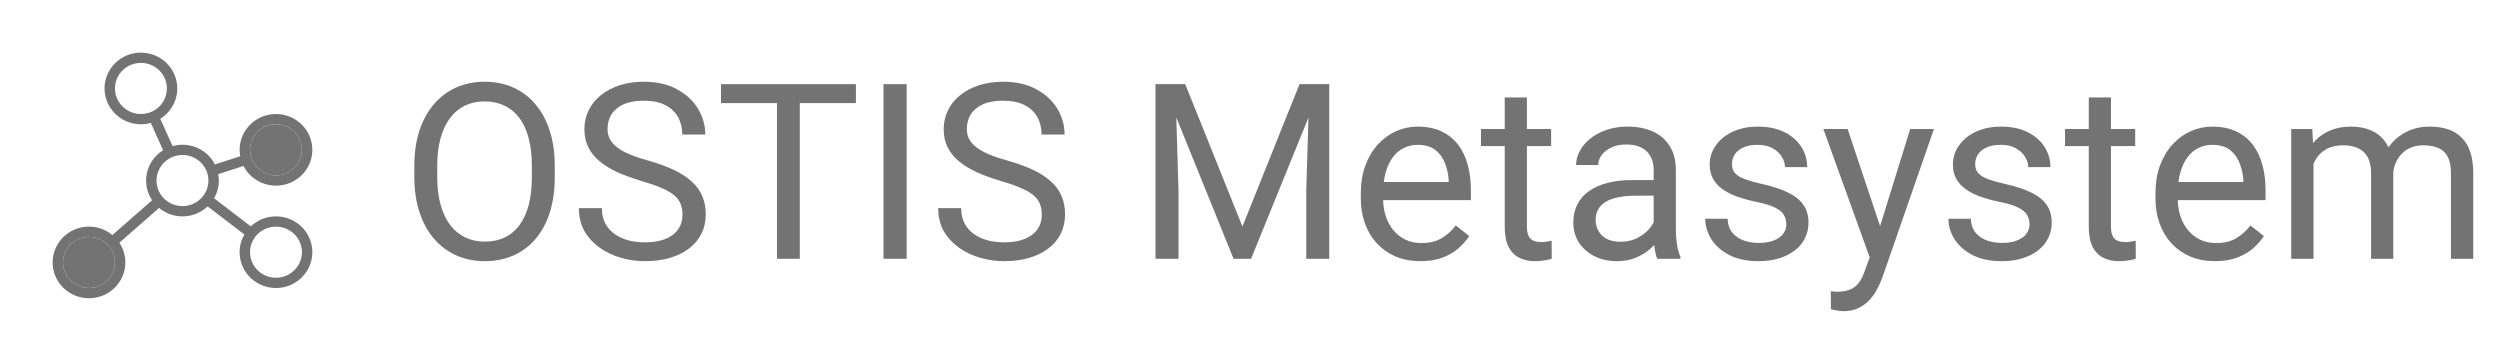
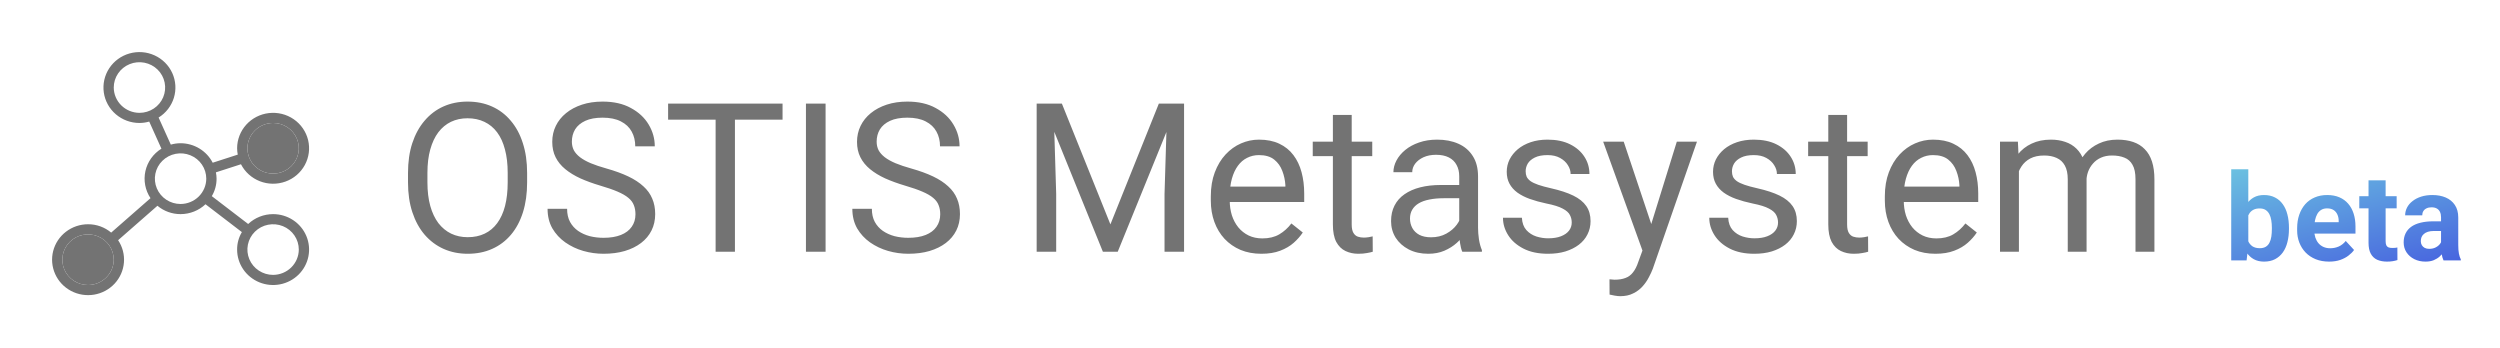
- <svg xmlns="http://www.w3.org/2000/svg" width="285" height="40" viewBox="0 0 285 40" fill="none">
+ <svg xmlns="http://www.w3.org/2000/svg" width="288" height="40" viewBox="0 0 288 40" fill="none">
  <path d="M31.462 24.667C30.391 24.668 29.363 25.075 28.589 25.804L24.4 22.596C24.763 21.986 24.952 21.291 24.948 20.583C24.946 20.339 24.921 20.095 24.873 19.854L27.76 18.921C28.218 19.814 28.992 20.511 29.937 20.879C30.882 21.247 31.93 21.261 32.885 20.917C33.839 20.574 34.632 19.897 35.112 19.016C35.593 18.134 35.729 17.11 35.494 16.136C35.259 15.163 34.669 14.308 33.836 13.735C33.004 13.162 31.986 12.91 30.977 13.027C29.968 13.143 29.038 13.621 28.363 14.369C27.689 15.117 27.316 16.083 27.316 17.083C27.318 17.328 27.343 17.572 27.39 17.812L24.503 18.746C24.157 18.072 23.627 17.505 22.974 17.109C22.321 16.712 21.569 16.502 20.802 16.5C20.421 16.501 20.043 16.555 19.677 16.66L18.271 13.54C19.116 13.016 19.741 12.208 20.031 11.267C20.32 10.325 20.255 9.312 19.846 8.414C19.438 7.516 18.714 6.793 17.808 6.379C16.901 5.965 15.874 5.887 14.914 6.16C13.954 6.433 13.127 7.038 12.584 7.864C12.041 8.69 11.819 9.681 11.959 10.656C12.099 11.63 12.591 12.522 13.346 13.167C14.1 13.812 15.066 14.167 16.065 14.167C16.446 14.165 16.824 14.111 17.19 14.006L18.596 17.127C18.129 17.416 17.725 17.794 17.408 18.239C17.091 18.684 16.868 19.186 16.75 19.718C16.633 20.249 16.625 20.797 16.726 21.332C16.827 21.866 17.035 22.375 17.338 22.829L12.808 26.796C12.065 26.172 11.12 25.83 10.143 25.833C9.22 25.834 8.324 26.138 7.596 26.697C6.868 27.256 6.351 28.038 6.125 28.919C5.9 29.801 5.98 30.732 6.352 31.563C6.724 32.395 7.367 33.081 8.18 33.512C8.993 33.943 9.928 34.094 10.838 33.943C11.748 33.791 12.58 33.344 13.203 32.674C13.826 32.003 14.204 31.147 14.277 30.241C14.351 29.334 14.115 28.43 13.607 27.671L18.137 23.704C18.88 24.328 19.826 24.67 20.802 24.667C21.872 24.666 22.901 24.258 23.674 23.529L27.864 26.738C27.5 27.347 27.311 28.043 27.316 28.75C27.316 29.558 27.559 30.347 28.015 31.019C28.47 31.69 29.118 32.213 29.875 32.523C30.633 32.832 31.466 32.912 32.27 32.755C33.074 32.597 33.813 32.208 34.393 31.637C34.972 31.066 35.367 30.339 35.527 29.547C35.687 28.755 35.605 27.933 35.291 27.187C34.977 26.441 34.446 25.803 33.764 25.355C33.083 24.906 32.281 24.667 31.462 24.667ZM31.462 14.167C32.047 14.167 32.62 14.338 33.106 14.658C33.593 14.979 33.973 15.434 34.197 15.967C34.421 16.5 34.48 17.087 34.365 17.652C34.251 18.218 33.969 18.738 33.555 19.146C33.141 19.554 32.614 19.831 32.039 19.944C31.465 20.056 30.869 19.999 30.328 19.778C29.787 19.557 29.325 19.183 29 18.704C28.674 18.224 28.501 17.66 28.501 17.083C28.504 16.311 28.818 15.571 29.372 15.025C29.927 14.479 30.677 14.171 31.462 14.167ZM13.104 10.083C13.104 9.506 13.277 8.943 13.603 8.463C13.928 7.983 14.391 7.609 14.932 7.389C15.473 7.168 16.068 7.11 16.642 7.223C17.217 7.335 17.744 7.613 18.158 8.021C18.573 8.429 18.855 8.949 18.969 9.514C19.083 10.08 19.024 10.666 18.8 11.2C18.576 11.732 18.197 12.188 17.71 12.508C17.223 12.829 16.65 13 16.065 13C15.281 12.996 14.53 12.688 13.975 12.142C13.421 11.595 13.108 10.856 13.104 10.083ZM10.143 32.833C9.557 32.833 8.985 32.662 8.498 32.342C8.011 32.021 7.632 31.566 7.407 31.033C7.183 30.5 7.125 29.913 7.239 29.348C7.353 28.782 7.635 28.262 8.049 27.854C8.463 27.446 8.991 27.169 9.565 27.056C10.14 26.944 10.735 27.001 11.276 27.222C11.817 27.443 12.28 27.817 12.605 28.296C12.93 28.776 13.104 29.34 13.104 29.917C13.1 30.689 12.787 31.429 12.232 31.975C11.678 32.521 10.927 32.83 10.143 32.833ZM20.802 23.5C20.217 23.5 19.644 23.329 19.157 23.009C18.67 22.688 18.291 22.232 18.067 21.7C17.843 21.166 17.784 20.58 17.898 20.014C18.012 19.448 18.294 18.929 18.709 18.521C19.123 18.113 19.65 17.835 20.225 17.723C20.799 17.61 21.394 17.668 21.935 17.889C22.476 18.109 22.939 18.483 23.264 18.963C23.59 19.443 23.763 20.006 23.763 20.583C23.759 21.356 23.446 22.095 22.892 22.642C22.337 23.188 21.586 23.496 20.802 23.5ZM31.462 31.667C30.876 31.667 30.303 31.496 29.817 31.175C29.329 30.855 28.95 30.399 28.726 29.866C28.502 29.333 28.443 28.747 28.557 28.181C28.672 27.615 28.954 27.096 29.368 26.688C29.782 26.28 30.309 26.002 30.884 25.889C31.458 25.777 32.053 25.835 32.594 26.055C33.136 26.276 33.598 26.65 33.923 27.13C34.249 27.609 34.422 28.173 34.422 28.75C34.419 29.522 34.105 30.262 33.551 30.808C32.996 31.354 32.245 31.663 31.462 31.667Z" fill="#737373" />
  <path d="M31.462 14.167C32.047 14.167 32.62 14.338 33.106 14.658C33.593 14.979 33.973 15.434 34.197 15.967C34.421 16.5 34.48 17.087 34.365 17.652C34.251 18.218 33.969 18.738 33.555 19.146C33.141 19.554 32.614 19.831 32.039 19.944C31.465 20.056 30.869 19.999 30.328 19.778C29.787 19.557 29.325 19.183 29 18.704C28.674 18.224 28.501 17.66 28.501 17.083C28.504 16.311 28.818 15.571 29.372 15.025C29.927 14.479 30.677 14.171 31.462 14.167Z" fill="#737373" />
  <path d="M10.143 32.833C9.557 32.833 8.985 32.662 8.498 32.342C8.011 32.021 7.632 31.566 7.407 31.033C7.183 30.5 7.125 29.913 7.239 29.348C7.353 28.782 7.635 28.262 8.049 27.854C8.463 27.446 8.991 27.169 9.565 27.056C10.14 26.944 10.735 27.001 11.276 27.222C11.817 27.443 12.28 27.817 12.605 28.296C12.93 28.776 13.104 29.34 13.104 29.917C13.1 30.689 12.787 31.429 12.232 31.975C11.678 32.521 10.927 32.83 10.143 32.833Z" fill="#737373" />
-   <path d="M63.243 18.918V20.176C63.243 21.671 63.057 23.01 62.683 24.195C62.309 25.38 61.771 26.387 61.07 27.217C60.368 28.046 59.525 28.68 58.54 29.117C57.565 29.555 56.471 29.773 55.259 29.773C54.083 29.773 53.003 29.555 52.019 29.117C51.044 28.68 50.196 28.046 49.476 27.217C48.765 26.387 48.214 25.38 47.822 24.195C47.43 23.01 47.234 21.671 47.234 20.176V18.918C47.234 17.423 47.425 16.088 47.808 14.912C48.2 13.727 48.751 12.72 49.462 11.891C50.173 11.052 51.016 10.414 51.992 9.977C52.976 9.539 54.056 9.32 55.232 9.32C56.444 9.32 57.538 9.539 58.513 9.977C59.497 10.414 60.34 11.052 61.042 11.891C61.753 12.72 62.295 13.727 62.669 14.912C63.052 16.088 63.243 17.423 63.243 18.918ZM60.632 20.176V18.891C60.632 17.706 60.509 16.658 60.263 15.746C60.026 14.835 59.675 14.069 59.21 13.449C58.745 12.829 58.176 12.36 57.501 12.041C56.836 11.722 56.079 11.562 55.232 11.562C54.411 11.562 53.669 11.722 53.003 12.041C52.347 12.36 51.782 12.829 51.308 13.449C50.843 14.069 50.483 14.835 50.228 15.746C49.973 16.658 49.845 17.706 49.845 18.891V20.176C49.845 21.37 49.973 22.427 50.228 23.348C50.483 24.259 50.848 25.029 51.322 25.658C51.805 26.278 52.374 26.747 53.031 27.066C53.696 27.385 54.439 27.545 55.259 27.545C56.116 27.545 56.877 27.385 57.542 27.066C58.208 26.747 58.768 26.278 59.224 25.658C59.689 25.029 60.04 24.259 60.277 23.348C60.514 22.427 60.632 21.37 60.632 20.176Z" fill="#737373" />
-   <path d="M77.804 24.469C77.804 24.004 77.731 23.594 77.585 23.238C77.448 22.874 77.202 22.546 76.847 22.254C76.501 21.962 76.017 21.684 75.398 21.42C74.787 21.156 74.012 20.887 73.073 20.613C72.089 20.322 71.2 19.998 70.407 19.643C69.615 19.278 68.936 18.863 68.37 18.398C67.805 17.934 67.372 17.4 67.072 16.799C66.771 16.197 66.62 15.509 66.62 14.734C66.62 13.96 66.78 13.244 67.099 12.588C67.418 11.932 67.874 11.362 68.466 10.879C69.068 10.387 69.783 10.004 70.612 9.73C71.442 9.457 72.367 9.32 73.388 9.32C74.883 9.32 76.15 9.607 77.189 10.182C78.237 10.747 79.034 11.49 79.581 12.41C80.128 13.322 80.402 14.297 80.402 15.336H77.777C77.777 14.588 77.617 13.928 77.298 13.354C76.979 12.77 76.496 12.315 75.849 11.986C75.202 11.649 74.381 11.48 73.388 11.48C72.449 11.48 71.674 11.622 71.064 11.904C70.453 12.187 69.997 12.57 69.697 13.053C69.405 13.536 69.259 14.087 69.259 14.707C69.259 15.126 69.346 15.509 69.519 15.855C69.701 16.193 69.979 16.507 70.353 16.799C70.736 17.09 71.219 17.359 71.802 17.605C72.394 17.852 73.101 18.088 73.921 18.316C75.051 18.635 76.027 18.991 76.847 19.383C77.667 19.775 78.342 20.217 78.87 20.709C79.408 21.192 79.805 21.744 80.06 22.363C80.324 22.974 80.456 23.667 80.456 24.441C80.456 25.253 80.292 25.986 79.964 26.643C79.636 27.299 79.167 27.859 78.556 28.324C77.945 28.789 77.212 29.149 76.355 29.404C75.507 29.65 74.559 29.773 73.511 29.773C72.59 29.773 71.683 29.646 70.79 29.391C69.906 29.135 69.1 28.753 68.37 28.242C67.65 27.732 67.072 27.103 66.634 26.355C66.206 25.599 65.992 24.724 65.992 23.73H68.617C68.617 24.414 68.749 25.002 69.013 25.494C69.277 25.977 69.637 26.378 70.093 26.697C70.558 27.016 71.082 27.253 71.665 27.408C72.258 27.554 72.873 27.627 73.511 27.627C74.432 27.627 75.211 27.499 75.849 27.244C76.487 26.989 76.97 26.624 77.298 26.15C77.635 25.676 77.804 25.116 77.804 24.469Z" fill="#737373" />
-   <path d="M91.175 9.594V29.5H88.577V9.594H91.175ZM97.573 9.594V11.754H82.193V9.594H97.573Z" fill="#737373" />
-   <path d="M103.357 9.594V29.5H100.718V9.594H103.357Z" fill="#737373" />
-   <path d="M118.765 24.469C118.765 24.004 118.692 23.594 118.546 23.238C118.409 22.874 118.163 22.546 117.808 22.254C117.462 21.962 116.978 21.684 116.359 21.42C115.748 21.156 114.973 20.887 114.034 20.613C113.05 20.322 112.161 19.998 111.368 19.643C110.575 19.278 109.896 18.863 109.331 18.398C108.766 17.934 108.333 17.4 108.032 16.799C107.732 16.197 107.581 15.509 107.581 14.734C107.581 13.96 107.741 13.244 108.06 12.588C108.379 11.932 108.835 11.362 109.427 10.879C110.029 10.387 110.744 10.004 111.573 9.73C112.403 9.457 113.328 9.32 114.349 9.32C115.844 9.32 117.111 9.607 118.15 10.182C119.198 10.747 119.995 11.49 120.542 12.41C121.089 13.322 121.363 14.297 121.363 15.336H118.738C118.738 14.588 118.578 13.928 118.259 13.354C117.94 12.77 117.457 12.315 116.81 11.986C116.163 11.649 115.342 11.48 114.349 11.48C113.41 11.48 112.635 11.622 112.025 11.904C111.414 12.187 110.958 12.57 110.657 13.053C110.366 13.536 110.22 14.087 110.22 14.707C110.22 15.126 110.307 15.509 110.48 15.855C110.662 16.193 110.94 16.507 111.314 16.799C111.697 17.09 112.18 17.359 112.763 17.605C113.355 17.852 114.062 18.088 114.882 18.316C116.012 18.635 116.988 18.991 117.808 19.383C118.628 19.775 119.303 20.217 119.831 20.709C120.369 21.192 120.766 21.744 121.021 22.363C121.285 22.974 121.417 23.667 121.417 24.441C121.417 25.253 121.253 25.986 120.925 26.643C120.597 27.299 120.128 27.859 119.517 28.324C118.906 28.789 118.172 29.149 117.316 29.404C116.468 29.65 115.52 29.773 114.472 29.773C113.551 29.773 112.644 29.646 111.751 29.391C110.867 29.135 110.06 28.753 109.331 28.242C108.611 27.732 108.032 27.103 107.595 26.355C107.167 25.599 106.952 24.724 106.952 23.73H109.577C109.577 24.414 109.71 25.002 109.974 25.494C110.238 25.977 110.598 26.378 111.054 26.697C111.519 27.016 112.043 27.253 112.626 27.408C113.219 27.554 113.834 27.627 114.472 27.627C115.392 27.627 116.172 27.499 116.81 27.244C117.448 26.989 117.931 26.624 118.259 26.15C118.596 25.676 118.765 25.116 118.765 24.469Z" fill="#737373" />
-   <path d="M132.56 9.594H135.116L141.638 25.822L148.146 9.594H150.716L142.622 29.5H140.626L132.56 9.594ZM131.726 9.594H133.982L134.351 21.734V29.5H131.726V9.594ZM149.281 9.594H151.536V29.5H148.911V21.734L149.281 9.594Z" fill="#737373" />
-   <path d="M161.927 29.773C160.897 29.773 159.963 29.6 159.124 29.254C158.295 28.898 157.579 28.402 156.978 27.764C156.385 27.126 155.93 26.369 155.611 25.494C155.292 24.619 155.132 23.662 155.132 22.623V22.049C155.132 20.846 155.31 19.775 155.665 18.836C156.021 17.888 156.504 17.086 157.115 16.43C157.725 15.773 158.418 15.277 159.193 14.94C159.967 14.602 160.769 14.434 161.599 14.434C162.656 14.434 163.568 14.616 164.333 14.98C165.108 15.345 165.741 15.855 166.234 16.512C166.726 17.159 167.09 17.924 167.327 18.809C167.564 19.684 167.683 20.641 167.683 21.68V22.814H156.636V20.75H165.154V20.559C165.117 19.902 164.98 19.264 164.743 18.645C164.516 18.025 164.151 17.514 163.65 17.113C163.148 16.712 162.465 16.512 161.599 16.512C161.025 16.512 160.496 16.635 160.013 16.881C159.53 17.118 159.115 17.473 158.769 17.947C158.422 18.421 158.154 19 157.962 19.684C157.771 20.367 157.675 21.156 157.675 22.049V22.623C157.675 23.325 157.771 23.986 157.962 24.605C158.163 25.216 158.45 25.754 158.823 26.219C159.206 26.684 159.667 27.048 160.204 27.312C160.751 27.577 161.371 27.709 162.064 27.709C162.957 27.709 163.713 27.527 164.333 27.162C164.953 26.797 165.495 26.31 165.96 25.699L167.491 26.916C167.172 27.399 166.767 27.859 166.275 28.297C165.782 28.734 165.176 29.09 164.456 29.363C163.745 29.637 162.902 29.773 161.927 29.773Z" fill="#737373" />
-   <path d="M176.829 14.707V16.648H168.831V14.707H176.829ZM171.538 11.111H174.068V25.836C174.068 26.337 174.145 26.715 174.3 26.971C174.455 27.226 174.656 27.395 174.902 27.477C175.148 27.559 175.412 27.6 175.695 27.6C175.904 27.6 176.123 27.581 176.351 27.545C176.588 27.499 176.766 27.463 176.884 27.436L176.898 29.5C176.697 29.564 176.433 29.623 176.105 29.678C175.786 29.741 175.398 29.773 174.943 29.773C174.323 29.773 173.753 29.65 173.234 29.404C172.714 29.158 172.299 28.748 171.99 28.174C171.689 27.59 171.538 26.807 171.538 25.822V11.111Z" fill="#737373" />
-   <path d="M188.519 26.971V19.355C188.519 18.772 188.4 18.266 188.163 17.838C187.935 17.4 187.589 17.063 187.124 16.826C186.659 16.589 186.085 16.471 185.402 16.471C184.764 16.471 184.203 16.58 183.72 16.799C183.246 17.018 182.872 17.305 182.599 17.66C182.335 18.016 182.202 18.398 182.202 18.809H179.673C179.673 18.28 179.81 17.756 180.083 17.236C180.357 16.717 180.749 16.247 181.259 15.828C181.779 15.4 182.398 15.062 183.118 14.816C183.848 14.561 184.659 14.434 185.552 14.434C186.628 14.434 187.575 14.616 188.396 14.98C189.225 15.345 189.872 15.896 190.337 16.635C190.811 17.364 191.048 18.28 191.048 19.383V26.273C191.048 26.766 191.089 27.29 191.171 27.846C191.262 28.402 191.394 28.88 191.568 29.281V29.5H188.929C188.801 29.208 188.701 28.821 188.628 28.338C188.555 27.846 188.519 27.39 188.519 26.971ZM188.956 20.531L188.984 22.309H186.427C185.707 22.309 185.064 22.368 184.499 22.486C183.934 22.596 183.46 22.764 183.077 22.992C182.695 23.22 182.403 23.507 182.202 23.854C182.002 24.191 181.902 24.587 181.902 25.043C181.902 25.508 182.006 25.932 182.216 26.314C182.426 26.697 182.74 27.003 183.159 27.23C183.588 27.449 184.112 27.559 184.732 27.559C185.506 27.559 186.19 27.395 186.782 27.066C187.375 26.738 187.844 26.337 188.191 25.863C188.546 25.389 188.738 24.929 188.765 24.482L189.845 25.699C189.781 26.082 189.608 26.506 189.325 26.971C189.043 27.436 188.665 27.882 188.191 28.311C187.726 28.73 187.17 29.081 186.523 29.363C185.885 29.637 185.165 29.773 184.363 29.773C183.36 29.773 182.48 29.578 181.724 29.186C180.976 28.794 180.393 28.27 179.974 27.613C179.564 26.948 179.359 26.205 179.359 25.385C179.359 24.592 179.514 23.895 179.823 23.293C180.133 22.682 180.58 22.176 181.163 21.775C181.747 21.365 182.448 21.055 183.269 20.846C184.089 20.636 185.005 20.531 186.017 20.531H188.956Z" fill="#737373" />
-   <path d="M203.64 25.576C203.64 25.212 203.558 24.874 203.394 24.564C203.239 24.245 202.915 23.958 202.423 23.703C201.94 23.439 201.211 23.211 200.236 23.02C199.415 22.846 198.672 22.641 198.007 22.404C197.351 22.167 196.79 21.88 196.325 21.543C195.87 21.206 195.519 20.809 195.273 20.354C195.027 19.898 194.904 19.365 194.904 18.754C194.904 18.171 195.031 17.619 195.286 17.1C195.551 16.58 195.92 16.12 196.394 15.719C196.877 15.318 197.456 15.003 198.13 14.775C198.805 14.547 199.557 14.434 200.386 14.434C201.571 14.434 202.583 14.643 203.421 15.062C204.26 15.482 204.902 16.042 205.349 16.744C205.795 17.437 206.019 18.207 206.019 19.055H203.49C203.49 18.645 203.366 18.248 203.12 17.865C202.883 17.473 202.532 17.15 202.068 16.895C201.612 16.639 201.051 16.512 200.386 16.512C199.684 16.512 199.115 16.621 198.677 16.84C198.249 17.049 197.934 17.318 197.734 17.646C197.542 17.975 197.447 18.321 197.447 18.686C197.447 18.959 197.492 19.205 197.583 19.424C197.684 19.634 197.857 19.829 198.103 20.012C198.349 20.185 198.695 20.349 199.142 20.504C199.588 20.659 200.158 20.814 200.851 20.969C202.063 21.242 203.061 21.57 203.845 21.953C204.629 22.336 205.212 22.805 205.595 23.361C205.978 23.917 206.169 24.592 206.169 25.385C206.169 26.032 206.032 26.624 205.759 27.162C205.495 27.7 205.107 28.165 204.597 28.557C204.096 28.939 203.494 29.24 202.792 29.459C202.1 29.669 201.32 29.773 200.454 29.773C199.151 29.773 198.048 29.541 197.146 29.076C196.243 28.611 195.56 28.01 195.095 27.271C194.63 26.533 194.398 25.754 194.398 24.934H196.941C196.977 25.626 197.178 26.178 197.542 26.588C197.907 26.989 198.353 27.276 198.882 27.449C199.411 27.613 199.935 27.695 200.454 27.695C201.147 27.695 201.726 27.604 202.191 27.422C202.665 27.24 203.025 26.989 203.271 26.67C203.517 26.351 203.64 25.986 203.64 25.576Z" fill="#737373" />
-   <path d="M213.648 27.969L217.763 14.707H220.47L214.536 31.783C214.4 32.148 214.217 32.54 213.99 32.959C213.771 33.387 213.488 33.793 213.142 34.176C212.795 34.559 212.376 34.868 211.884 35.105C211.401 35.352 210.822 35.475 210.148 35.475C209.947 35.475 209.692 35.447 209.382 35.393C209.072 35.338 208.853 35.292 208.726 35.256L208.712 33.205C208.785 33.214 208.899 33.223 209.054 33.232C209.218 33.251 209.332 33.26 209.396 33.26C209.97 33.26 210.458 33.182 210.859 33.027C211.26 32.882 211.597 32.631 211.87 32.275C212.153 31.929 212.394 31.451 212.595 30.84L213.648 27.969ZM210.626 14.707L214.468 26.191L215.124 28.857L213.306 29.787L207.865 14.707H210.626Z" fill="#737373" />
-   <path d="M231.366 25.576C231.366 25.212 231.284 24.874 231.12 24.564C230.965 24.245 230.642 23.958 230.15 23.703C229.667 23.439 228.937 23.211 227.962 23.02C227.142 22.846 226.399 22.641 225.734 22.404C225.077 22.167 224.517 21.88 224.052 21.543C223.596 21.206 223.245 20.809 222.999 20.354C222.753 19.898 222.63 19.365 222.63 18.754C222.63 18.171 222.758 17.619 223.013 17.1C223.277 16.58 223.646 16.12 224.12 15.719C224.603 15.318 225.182 15.003 225.857 14.775C226.531 14.547 227.283 14.434 228.113 14.434C229.297 14.434 230.309 14.643 231.148 15.062C231.986 15.482 232.629 16.042 233.075 16.744C233.522 17.437 233.745 18.207 233.745 19.055H231.216C231.216 18.645 231.093 18.248 230.847 17.865C230.61 17.473 230.259 17.15 229.794 16.895C229.338 16.639 228.778 16.512 228.113 16.512C227.411 16.512 226.841 16.621 226.404 16.84C225.975 17.049 225.661 17.318 225.46 17.646C225.269 17.975 225.173 18.321 225.173 18.686C225.173 18.959 225.219 19.205 225.31 19.424C225.41 19.634 225.583 19.829 225.829 20.012C226.075 20.185 226.422 20.349 226.868 20.504C227.315 20.659 227.885 20.814 228.577 20.969C229.79 21.242 230.788 21.57 231.572 21.953C232.355 22.336 232.939 22.805 233.322 23.361C233.704 23.917 233.896 24.592 233.896 25.385C233.896 26.032 233.759 26.624 233.486 27.162C233.221 27.7 232.834 28.165 232.323 28.557C231.822 28.939 231.221 29.24 230.519 29.459C229.826 29.669 229.047 29.773 228.181 29.773C226.878 29.773 225.775 29.541 224.872 29.076C223.97 28.611 223.286 28.01 222.822 27.271C222.357 26.533 222.124 25.754 222.124 24.934H224.667C224.704 25.626 224.904 26.178 225.269 26.588C225.633 26.989 226.08 27.276 226.609 27.449C227.137 27.613 227.661 27.695 228.181 27.695C228.874 27.695 229.452 27.604 229.917 27.422C230.391 27.24 230.751 26.989 230.997 26.67C231.243 26.351 231.366 25.986 231.366 25.576Z" fill="#737373" />
-   <path d="M243.411 14.707V16.648H235.413V14.707H243.411ZM238.12 11.111H240.65V25.836C240.65 26.337 240.727 26.715 240.882 26.971C241.037 27.226 241.238 27.395 241.484 27.477C241.73 27.559 241.994 27.6 242.277 27.6C242.486 27.6 242.705 27.581 242.933 27.545C243.17 27.499 243.348 27.463 243.466 27.436L243.48 29.5C243.279 29.564 243.015 29.623 242.687 29.678C242.368 29.741 241.98 29.773 241.525 29.773C240.905 29.773 240.335 29.65 239.816 29.404C239.296 29.158 238.881 28.748 238.572 28.174C238.271 27.59 238.12 26.807 238.12 25.822V11.111Z" fill="#737373" />
-   <path d="M252.517 29.773C251.487 29.773 250.553 29.6 249.714 29.254C248.885 28.898 248.169 28.402 247.568 27.764C246.975 27.126 246.519 26.369 246.2 25.494C245.881 24.619 245.722 23.662 245.722 22.623V22.049C245.722 20.846 245.9 19.775 246.255 18.836C246.611 17.888 247.094 17.086 247.704 16.43C248.315 15.773 249.008 15.277 249.782 14.94C250.557 14.602 251.359 14.434 252.189 14.434C253.246 14.434 254.157 14.616 254.923 14.98C255.698 15.345 256.331 15.855 256.823 16.512C257.316 17.159 257.68 17.924 257.917 18.809C258.154 19.684 258.273 20.641 258.273 21.68V22.814H247.226V20.75H255.743V20.559C255.707 19.902 255.57 19.264 255.333 18.645C255.105 18.025 254.741 17.514 254.24 17.113C253.738 16.712 253.055 16.512 252.189 16.512C251.615 16.512 251.086 16.635 250.603 16.881C250.12 17.118 249.705 17.473 249.359 17.947C249.012 18.421 248.743 19 248.552 19.684C248.361 20.367 248.265 21.156 248.265 22.049V22.623C248.265 23.325 248.361 23.986 248.552 24.605C248.753 25.216 249.04 25.754 249.413 26.219C249.796 26.684 250.256 27.048 250.794 27.312C251.341 27.577 251.961 27.709 252.654 27.709C253.547 27.709 254.303 27.527 254.923 27.162C255.543 26.797 256.085 26.31 256.55 25.699L258.081 26.916C257.762 27.399 257.357 27.859 256.865 28.297C256.372 28.734 255.766 29.09 255.046 29.363C254.335 29.637 253.492 29.773 252.517 29.773Z" fill="#737373" />
-   <path d="M263.741 17.646V29.5H261.198V14.707H263.605L263.741 17.646ZM263.222 21.543L262.046 21.502C262.055 20.49 262.187 19.556 262.443 18.699C262.698 17.833 263.076 17.081 263.577 16.443C264.079 15.805 264.703 15.313 265.45 14.967C266.198 14.611 267.064 14.434 268.048 14.434C268.741 14.434 269.379 14.534 269.962 14.734C270.545 14.926 271.051 15.231 271.48 15.65C271.908 16.07 272.241 16.607 272.478 17.264C272.715 17.92 272.833 18.713 272.833 19.643V29.5H270.304V19.766C270.304 18.991 270.172 18.371 269.907 17.906C269.652 17.441 269.288 17.104 268.814 16.895C268.34 16.676 267.784 16.566 267.146 16.566C266.398 16.566 265.774 16.699 265.273 16.963C264.771 17.227 264.37 17.592 264.07 18.057C263.769 18.521 263.55 19.055 263.413 19.656C263.286 20.249 263.222 20.878 263.222 21.543ZM272.806 20.148L271.111 20.668C271.12 19.857 271.252 19.078 271.507 18.33C271.771 17.583 272.15 16.917 272.642 16.334C273.143 15.751 273.758 15.29 274.488 14.953C275.217 14.607 276.051 14.434 276.99 14.434C277.782 14.434 278.484 14.538 279.095 14.748C279.715 14.958 280.234 15.281 280.654 15.719C281.082 16.147 281.406 16.699 281.624 17.373C281.843 18.047 281.952 18.85 281.952 19.779V29.5H279.409V19.752C279.409 18.922 279.277 18.28 279.013 17.824C278.758 17.359 278.393 17.036 277.919 16.854C277.454 16.662 276.898 16.566 276.251 16.566C275.695 16.566 275.203 16.662 274.775 16.854C274.346 17.045 273.986 17.309 273.695 17.646C273.403 17.975 273.18 18.353 273.025 18.781C272.879 19.21 272.806 19.665 272.806 20.148Z" fill="#737373" />
+   <path d="M60.724 19.93V21.008C60.724 22.289 60.564 23.438 60.244 24.453C59.923 25.469 59.462 26.332 58.861 27.043C58.259 27.754 57.537 28.297 56.693 28.672C55.857 29.047 54.919 29.234 53.88 29.234C52.873 29.234 51.947 29.047 51.103 28.672C50.267 28.297 49.541 27.754 48.923 27.043C48.314 26.332 47.841 25.469 47.505 24.453C47.169 23.438 47.002 22.289 47.002 21.008V19.93C47.002 18.648 47.166 17.504 47.494 16.496C47.83 15.48 48.302 14.617 48.912 13.906C49.521 13.188 50.244 12.641 51.08 12.266C51.923 11.891 52.849 11.703 53.857 11.703C54.896 11.703 55.834 11.891 56.669 12.266C57.513 12.641 58.236 13.188 58.837 13.906C59.447 14.617 59.912 15.48 60.232 16.496C60.56 17.504 60.724 18.648 60.724 19.93ZM58.486 21.008V19.906C58.486 18.891 58.38 17.992 58.169 17.211C57.966 16.43 57.666 15.773 57.267 15.242C56.869 14.711 56.38 14.309 55.802 14.035C55.232 13.762 54.584 13.625 53.857 13.625C53.154 13.625 52.517 13.762 51.947 14.035C51.384 14.309 50.9 14.711 50.494 15.242C50.095 15.773 49.787 16.43 49.568 17.211C49.349 17.992 49.24 18.891 49.24 19.906V21.008C49.24 22.031 49.349 22.938 49.568 23.727C49.787 24.508 50.099 25.168 50.505 25.707C50.919 26.238 51.408 26.641 51.97 26.914C52.541 27.188 53.177 27.324 53.88 27.324C54.615 27.324 55.267 27.188 55.837 26.914C56.408 26.641 56.888 26.238 57.279 25.707C57.677 25.168 57.978 24.508 58.181 23.727C58.384 22.938 58.486 22.031 58.486 21.008ZM73.205 24.688C73.205 24.289 73.142 23.938 73.017 23.633C72.9 23.32 72.689 23.039 72.384 22.789C72.087 22.539 71.673 22.301 71.142 22.074C70.619 21.848 69.955 21.617 69.15 21.383C68.306 21.133 67.544 20.855 66.865 20.551C66.185 20.238 65.603 19.883 65.119 19.484C64.634 19.086 64.263 18.629 64.005 18.113C63.748 17.598 63.619 17.008 63.619 16.344C63.619 15.68 63.755 15.066 64.029 14.504C64.302 13.941 64.693 13.453 65.201 13.039C65.716 12.617 66.33 12.289 67.04 12.055C67.751 11.82 68.544 11.703 69.419 11.703C70.701 11.703 71.787 11.949 72.677 12.441C73.576 12.926 74.259 13.562 74.728 14.352C75.197 15.133 75.431 15.969 75.431 16.859H73.181C73.181 16.219 73.044 15.652 72.771 15.16C72.498 14.66 72.084 14.27 71.529 13.988C70.974 13.699 70.271 13.555 69.419 13.555C68.615 13.555 67.951 13.676 67.427 13.918C66.904 14.16 66.513 14.488 66.255 14.902C66.005 15.316 65.88 15.789 65.88 16.32C65.88 16.68 65.955 17.008 66.103 17.305C66.259 17.594 66.498 17.863 66.818 18.113C67.146 18.363 67.56 18.594 68.06 18.805C68.568 19.016 69.173 19.219 69.876 19.414C70.845 19.688 71.681 19.992 72.384 20.328C73.087 20.664 73.665 21.043 74.119 21.465C74.58 21.879 74.919 22.352 75.138 22.883C75.365 23.406 75.478 24 75.478 24.664C75.478 25.359 75.337 25.988 75.056 26.551C74.775 27.113 74.373 27.594 73.849 27.992C73.326 28.391 72.697 28.699 71.962 28.918C71.236 29.129 70.423 29.234 69.525 29.234C68.736 29.234 67.959 29.125 67.193 28.906C66.435 28.688 65.744 28.359 65.119 27.922C64.501 27.484 64.005 26.945 63.63 26.305C63.263 25.656 63.08 24.906 63.08 24.055H65.33C65.33 24.641 65.443 25.145 65.669 25.566C65.896 25.98 66.205 26.324 66.595 26.598C66.994 26.871 67.443 27.074 67.943 27.207C68.451 27.332 68.978 27.395 69.525 27.395C70.314 27.395 70.982 27.285 71.529 27.066C72.076 26.848 72.49 26.535 72.771 26.129C73.06 25.723 73.205 25.242 73.205 24.688ZM84.665 11.938V29H82.439V11.938H84.665ZM90.15 11.938V13.789H76.966V11.938H90.15ZM95.107 11.938V29H92.845V11.938H95.107ZM108.314 24.688C108.314 24.289 108.251 23.938 108.126 23.633C108.009 23.32 107.798 23.039 107.494 22.789C107.197 22.539 106.783 22.301 106.251 22.074C105.728 21.848 105.064 21.617 104.259 21.383C103.416 21.133 102.654 20.855 101.974 20.551C101.294 20.238 100.712 19.883 100.228 19.484C99.744 19.086 99.373 18.629 99.115 18.113C98.857 17.598 98.728 17.008 98.728 16.344C98.728 15.68 98.865 15.066 99.138 14.504C99.412 13.941 99.802 13.453 100.31 13.039C100.826 12.617 101.439 12.289 102.15 12.055C102.861 11.82 103.654 11.703 104.529 11.703C105.81 11.703 106.896 11.949 107.787 12.441C108.685 12.926 109.369 13.562 109.837 14.352C110.306 15.133 110.541 15.969 110.541 16.859H108.291C108.291 16.219 108.154 15.652 107.88 15.16C107.607 14.66 107.193 14.27 106.638 13.988C106.083 13.699 105.38 13.555 104.529 13.555C103.724 13.555 103.06 13.676 102.537 13.918C102.013 14.16 101.623 14.488 101.365 14.902C101.115 15.316 100.99 15.789 100.99 16.32C100.99 16.68 101.064 17.008 101.212 17.305C101.369 17.594 101.607 17.863 101.927 18.113C102.255 18.363 102.669 18.594 103.169 18.805C103.677 19.016 104.283 19.219 104.986 19.414C105.955 19.688 106.791 19.992 107.494 20.328C108.197 20.664 108.775 21.043 109.228 21.465C109.689 21.879 110.029 22.352 110.248 22.883C110.474 23.406 110.587 24 110.587 24.664C110.587 25.359 110.447 25.988 110.166 26.551C109.884 27.113 109.482 27.594 108.958 27.992C108.435 28.391 107.806 28.699 107.072 28.918C106.345 29.129 105.533 29.234 104.634 29.234C103.845 29.234 103.068 29.125 102.302 28.906C101.544 28.688 100.853 28.359 100.228 27.922C99.611 27.484 99.115 26.945 98.74 26.305C98.373 25.656 98.189 24.906 98.189 24.055H100.439C100.439 24.641 100.552 25.145 100.779 25.566C101.005 25.98 101.314 26.324 101.705 26.598C102.103 26.871 102.552 27.074 103.052 27.207C103.56 27.332 104.087 27.395 104.634 27.395C105.423 27.395 106.091 27.285 106.638 27.066C107.185 26.848 107.599 26.535 107.88 26.129C108.169 25.723 108.314 25.242 108.314 24.688ZM120.138 11.938H122.33L127.919 25.848L133.498 11.938H135.701L128.763 29H127.052L120.138 11.938ZM119.423 11.938H121.357L121.673 22.344V29H119.423V11.938ZM134.47 11.938H136.404V29H134.154V22.344L134.47 11.938ZM145.31 29.234C144.427 29.234 143.626 29.086 142.908 28.789C142.197 28.484 141.583 28.059 141.068 27.512C140.56 26.965 140.169 26.316 139.896 25.566C139.623 24.816 139.486 23.996 139.486 23.105V22.613C139.486 21.582 139.638 20.664 139.943 19.859C140.248 19.047 140.662 18.359 141.185 17.797C141.708 17.234 142.302 16.809 142.966 16.52C143.63 16.23 144.318 16.086 145.029 16.086C145.935 16.086 146.716 16.242 147.373 16.555C148.037 16.867 148.58 17.305 149.001 17.867C149.423 18.422 149.736 19.078 149.939 19.836C150.142 20.586 150.244 21.406 150.244 22.297V23.27H140.775V21.5H148.076V21.336C148.044 20.773 147.927 20.227 147.724 19.695C147.529 19.164 147.216 18.727 146.787 18.383C146.357 18.039 145.771 17.867 145.029 17.867C144.537 17.867 144.083 17.973 143.669 18.184C143.255 18.387 142.9 18.691 142.603 19.098C142.306 19.504 142.076 20 141.912 20.586C141.748 21.172 141.666 21.848 141.666 22.613V23.105C141.666 23.707 141.748 24.273 141.912 24.805C142.083 25.328 142.33 25.789 142.65 26.188C142.978 26.586 143.373 26.898 143.833 27.125C144.302 27.352 144.833 27.465 145.427 27.465C146.193 27.465 146.841 27.309 147.373 26.996C147.904 26.684 148.369 26.266 148.767 25.742L150.08 26.785C149.806 27.199 149.458 27.594 149.037 27.969C148.615 28.344 148.095 28.648 147.478 28.883C146.869 29.117 146.146 29.234 145.31 29.234ZM158.083 16.32V17.984H151.228V16.32H158.083ZM153.548 13.238H155.716V25.859C155.716 26.289 155.783 26.613 155.916 26.832C156.048 27.051 156.22 27.195 156.431 27.266C156.642 27.336 156.869 27.371 157.111 27.371C157.291 27.371 157.478 27.355 157.673 27.324C157.876 27.285 158.029 27.254 158.13 27.23L158.142 29C157.97 29.055 157.744 29.105 157.462 29.152C157.189 29.207 156.857 29.234 156.466 29.234C155.935 29.234 155.447 29.129 155.001 28.918C154.556 28.707 154.201 28.355 153.935 27.863C153.677 27.363 153.548 26.691 153.548 25.848V13.238ZM168.103 26.832V20.305C168.103 19.805 168.001 19.371 167.798 19.004C167.603 18.629 167.306 18.34 166.908 18.137C166.509 17.934 166.017 17.832 165.431 17.832C164.884 17.832 164.404 17.926 163.99 18.113C163.583 18.301 163.263 18.547 163.029 18.852C162.802 19.156 162.689 19.484 162.689 19.836H160.521C160.521 19.383 160.638 18.934 160.873 18.488C161.107 18.043 161.443 17.641 161.88 17.281C162.326 16.914 162.857 16.625 163.474 16.414C164.099 16.195 164.794 16.086 165.56 16.086C166.482 16.086 167.294 16.242 167.998 16.555C168.708 16.867 169.263 17.34 169.662 17.973C170.068 18.598 170.271 19.383 170.271 20.328V26.234C170.271 26.656 170.306 27.105 170.376 27.582C170.455 28.059 170.568 28.469 170.716 28.812V29H168.455C168.345 28.75 168.259 28.418 168.197 28.004C168.134 27.582 168.103 27.191 168.103 26.832ZM168.478 21.312L168.501 22.836H166.31C165.693 22.836 165.142 22.887 164.658 22.988C164.173 23.082 163.767 23.227 163.439 23.422C163.111 23.617 162.861 23.863 162.689 24.16C162.517 24.449 162.431 24.789 162.431 25.18C162.431 25.578 162.521 25.941 162.701 26.27C162.88 26.598 163.15 26.859 163.509 27.055C163.876 27.242 164.326 27.336 164.857 27.336C165.521 27.336 166.107 27.195 166.615 26.914C167.123 26.633 167.525 26.289 167.822 25.883C168.126 25.477 168.291 25.082 168.314 24.699L169.24 25.742C169.185 26.07 169.037 26.434 168.794 26.832C168.552 27.23 168.228 27.613 167.822 27.98C167.423 28.34 166.947 28.641 166.392 28.883C165.845 29.117 165.228 29.234 164.541 29.234C163.681 29.234 162.927 29.066 162.279 28.73C161.638 28.395 161.138 27.945 160.779 27.383C160.427 26.812 160.251 26.176 160.251 25.473C160.251 24.793 160.384 24.195 160.65 23.68C160.916 23.156 161.298 22.723 161.798 22.379C162.298 22.027 162.9 21.762 163.603 21.582C164.306 21.402 165.091 21.312 165.958 21.312H168.478ZM181.064 25.637C181.064 25.324 180.994 25.035 180.853 24.77C180.72 24.496 180.443 24.25 180.021 24.031C179.607 23.805 178.982 23.609 178.146 23.445C177.443 23.297 176.806 23.121 176.236 22.918C175.673 22.715 175.193 22.469 174.794 22.18C174.404 21.891 174.103 21.551 173.892 21.16C173.681 20.77 173.576 20.312 173.576 19.789C173.576 19.289 173.685 18.816 173.904 18.371C174.13 17.926 174.447 17.531 174.853 17.188C175.267 16.844 175.763 16.574 176.341 16.379C176.919 16.184 177.564 16.086 178.275 16.086C179.291 16.086 180.158 16.266 180.876 16.625C181.595 16.984 182.146 17.465 182.529 18.066C182.912 18.66 183.103 19.32 183.103 20.047H180.935C180.935 19.695 180.83 19.355 180.619 19.027C180.416 18.691 180.115 18.414 179.716 18.195C179.326 17.977 178.845 17.867 178.275 17.867C177.673 17.867 177.185 17.961 176.81 18.148C176.443 18.328 176.173 18.559 176.001 18.84C175.837 19.121 175.755 19.418 175.755 19.73C175.755 19.965 175.794 20.176 175.873 20.363C175.958 20.543 176.107 20.711 176.318 20.867C176.529 21.016 176.826 21.156 177.208 21.289C177.591 21.422 178.08 21.555 178.673 21.688C179.712 21.922 180.568 22.203 181.24 22.531C181.912 22.859 182.412 23.262 182.74 23.738C183.068 24.215 183.232 24.793 183.232 25.473C183.232 26.027 183.115 26.535 182.88 26.996C182.654 27.457 182.322 27.855 181.884 28.191C181.455 28.52 180.939 28.777 180.337 28.965C179.744 29.145 179.076 29.234 178.333 29.234C177.216 29.234 176.271 29.035 175.498 28.637C174.724 28.238 174.138 27.723 173.74 27.09C173.341 26.457 173.142 25.789 173.142 25.086H175.322C175.353 25.68 175.525 26.152 175.837 26.504C176.15 26.848 176.533 27.094 176.986 27.242C177.439 27.383 177.888 27.453 178.333 27.453C178.927 27.453 179.423 27.375 179.822 27.219C180.228 27.062 180.537 26.848 180.748 26.574C180.958 26.301 181.064 25.988 181.064 25.637ZM189.642 27.688L193.169 16.32H195.49L190.404 30.957C190.287 31.27 190.13 31.605 189.935 31.965C189.748 32.332 189.505 32.68 189.208 33.008C188.912 33.336 188.552 33.602 188.13 33.805C187.716 34.016 187.22 34.121 186.642 34.121C186.47 34.121 186.251 34.098 185.986 34.051C185.72 34.004 185.533 33.965 185.423 33.934L185.412 32.176C185.474 32.184 185.572 32.191 185.705 32.199C185.845 32.215 185.943 32.223 185.998 32.223C186.49 32.223 186.908 32.156 187.251 32.023C187.595 31.898 187.884 31.684 188.119 31.379C188.361 31.082 188.568 30.672 188.74 30.148L189.642 27.688ZM187.052 16.32L190.345 26.164L190.908 28.449L189.349 29.246L184.685 16.32H187.052ZM204.83 25.637C204.83 25.324 204.759 25.035 204.619 24.77C204.486 24.496 204.208 24.25 203.787 24.031C203.373 23.805 202.748 23.609 201.912 23.445C201.208 23.297 200.572 23.121 200.001 22.918C199.439 22.715 198.958 22.469 198.56 22.18C198.169 21.891 197.869 21.551 197.658 21.16C197.447 20.77 197.341 20.312 197.341 19.789C197.341 19.289 197.451 18.816 197.669 18.371C197.896 17.926 198.212 17.531 198.619 17.188C199.033 16.844 199.529 16.574 200.107 16.379C200.685 16.184 201.33 16.086 202.041 16.086C203.056 16.086 203.923 16.266 204.642 16.625C205.361 16.984 205.912 17.465 206.294 18.066C206.677 18.66 206.869 19.32 206.869 20.047H204.701C204.701 19.695 204.595 19.355 204.384 19.027C204.181 18.691 203.88 18.414 203.482 18.195C203.091 17.977 202.611 17.867 202.041 17.867C201.439 17.867 200.951 17.961 200.576 18.148C200.208 18.328 199.939 18.559 199.767 18.84C199.603 19.121 199.521 19.418 199.521 19.73C199.521 19.965 199.56 20.176 199.638 20.363C199.724 20.543 199.873 20.711 200.083 20.867C200.294 21.016 200.591 21.156 200.974 21.289C201.357 21.422 201.845 21.555 202.439 21.688C203.478 21.922 204.333 22.203 205.005 22.531C205.677 22.859 206.177 23.262 206.505 23.738C206.833 24.215 206.998 24.793 206.998 25.473C206.998 26.027 206.88 26.535 206.646 26.996C206.419 27.457 206.087 27.855 205.65 28.191C205.22 28.52 204.705 28.777 204.103 28.965C203.509 29.145 202.841 29.234 202.099 29.234C200.982 29.234 200.037 29.035 199.263 28.637C198.49 28.238 197.904 27.723 197.505 27.09C197.107 26.457 196.908 25.789 196.908 25.086H199.087C199.119 25.68 199.291 26.152 199.603 26.504C199.916 26.848 200.298 27.094 200.751 27.242C201.205 27.383 201.654 27.453 202.099 27.453C202.693 27.453 203.189 27.375 203.587 27.219C203.994 27.062 204.302 26.848 204.513 26.574C204.724 26.301 204.83 25.988 204.83 25.637ZM215.154 16.32V17.984H208.298V16.32H215.154ZM210.619 13.238H212.787V25.859C212.787 26.289 212.853 26.613 212.986 26.832C213.119 27.051 213.291 27.195 213.501 27.266C213.712 27.336 213.939 27.371 214.181 27.371C214.361 27.371 214.548 27.355 214.744 27.324C214.947 27.285 215.099 27.254 215.201 27.23L215.212 29C215.041 29.055 214.814 29.105 214.533 29.152C214.259 29.207 213.927 29.234 213.537 29.234C213.005 29.234 212.517 29.129 212.072 28.918C211.626 28.707 211.271 28.355 211.005 27.863C210.748 27.363 210.619 26.691 210.619 25.848V13.238ZM222.958 29.234C222.076 29.234 221.275 29.086 220.556 28.789C219.845 28.484 219.232 28.059 218.716 27.512C218.208 26.965 217.818 26.316 217.544 25.566C217.271 24.816 217.134 23.996 217.134 23.105V22.613C217.134 21.582 217.287 20.664 217.591 19.859C217.896 19.047 218.31 18.359 218.833 17.797C219.357 17.234 219.951 16.809 220.615 16.52C221.279 16.23 221.966 16.086 222.677 16.086C223.583 16.086 224.365 16.242 225.021 16.555C225.685 16.867 226.228 17.305 226.65 17.867C227.072 18.422 227.384 19.078 227.587 19.836C227.791 20.586 227.892 21.406 227.892 22.297V23.27H218.423V21.5H225.724V21.336C225.693 20.773 225.576 20.227 225.373 19.695C225.177 19.164 224.865 18.727 224.435 18.383C224.005 18.039 223.419 17.867 222.677 17.867C222.185 17.867 221.732 17.973 221.318 18.184C220.904 18.387 220.548 18.691 220.251 19.098C219.955 19.504 219.724 20 219.56 20.586C219.396 21.172 219.314 21.848 219.314 22.613V23.105C219.314 23.707 219.396 24.273 219.56 24.805C219.732 25.328 219.978 25.789 220.298 26.188C220.626 26.586 221.021 26.898 221.482 27.125C221.951 27.352 222.482 27.465 223.076 27.465C223.841 27.465 224.49 27.309 225.021 26.996C225.552 26.684 226.017 26.266 226.416 25.742L227.728 26.785C227.455 27.199 227.107 27.594 226.685 27.969C226.263 28.344 225.744 28.648 225.126 28.883C224.517 29.117 223.794 29.234 222.958 29.234ZM232.58 18.84V29H230.4V16.32H232.462L232.58 18.84ZM232.134 22.18L231.126 22.145C231.134 21.277 231.248 20.477 231.466 19.742C231.685 19 232.009 18.355 232.439 17.809C232.869 17.262 233.404 16.84 234.044 16.543C234.685 16.238 235.427 16.086 236.271 16.086C236.865 16.086 237.412 16.172 237.912 16.344C238.412 16.508 238.845 16.77 239.212 17.129C239.58 17.488 239.865 17.949 240.068 18.512C240.271 19.074 240.373 19.754 240.373 20.551V29H238.205V20.656C238.205 19.992 238.091 19.461 237.865 19.062C237.646 18.664 237.333 18.375 236.927 18.195C236.521 18.008 236.044 17.914 235.498 17.914C234.857 17.914 234.322 18.027 233.892 18.254C233.462 18.48 233.119 18.793 232.861 19.191C232.603 19.59 232.416 20.047 232.298 20.562C232.189 21.07 232.134 21.609 232.134 22.18ZM240.349 20.984L238.896 21.43C238.904 20.734 239.017 20.066 239.236 19.426C239.462 18.785 239.787 18.215 240.208 17.715C240.638 17.215 241.166 16.82 241.791 16.531C242.416 16.234 243.13 16.086 243.935 16.086C244.615 16.086 245.216 16.176 245.74 16.355C246.271 16.535 246.716 16.812 247.076 17.188C247.443 17.555 247.72 18.027 247.908 18.605C248.095 19.184 248.189 19.871 248.189 20.668V29H246.009V20.645C246.009 19.934 245.896 19.383 245.669 18.992C245.451 18.594 245.138 18.316 244.732 18.16C244.333 17.996 243.857 17.914 243.302 17.914C242.826 17.914 242.404 17.996 242.037 18.16C241.669 18.324 241.361 18.551 241.111 18.84C240.861 19.121 240.669 19.445 240.537 19.812C240.412 20.18 240.349 20.57 240.349 20.984Z" fill="#737373" />
+   <path d="M257.037 19.5H259.005V28.305L258.807 30H257.037V19.5ZM263.688 26.227V26.37C263.688 26.922 263.629 27.427 263.51 27.888C263.396 28.348 263.219 28.747 262.977 29.084C262.736 29.417 262.435 29.676 262.075 29.863C261.719 30.046 261.3 30.137 260.817 30.137C260.366 30.137 259.974 30.046 259.641 29.863C259.313 29.681 259.037 29.424 258.814 29.091C258.591 28.758 258.411 28.369 258.274 27.922C258.137 27.475 258.035 26.988 257.966 26.459V26.145C258.035 25.616 258.137 25.128 258.274 24.682C258.411 24.235 258.591 23.845 258.814 23.513C259.037 23.18 259.313 22.922 259.641 22.74C259.969 22.558 260.357 22.467 260.803 22.467C261.291 22.467 261.715 22.56 262.075 22.747C262.439 22.929 262.74 23.189 262.977 23.526C263.219 23.859 263.396 24.256 263.51 24.716C263.629 25.172 263.688 25.675 263.688 26.227ZM261.719 26.37V26.227C261.719 25.926 261.696 25.643 261.651 25.379C261.61 25.11 261.537 24.875 261.432 24.675C261.327 24.47 261.184 24.308 261.001 24.189C260.824 24.071 260.594 24.012 260.311 24.012C260.042 24.012 259.814 24.057 259.627 24.148C259.441 24.24 259.286 24.367 259.163 24.531C259.044 24.695 258.955 24.891 258.896 25.119C258.837 25.342 258.8 25.588 258.787 25.857V26.753C258.8 27.113 258.86 27.432 258.964 27.71C259.074 27.983 259.238 28.2 259.457 28.359C259.68 28.514 259.969 28.592 260.325 28.592C260.603 28.592 260.833 28.537 261.015 28.428C261.197 28.318 261.339 28.163 261.439 27.963C261.544 27.762 261.617 27.528 261.658 27.259C261.699 26.985 261.719 26.689 261.719 26.37ZM268.316 30.137C267.742 30.137 267.227 30.046 266.771 29.863C266.315 29.676 265.928 29.419 265.609 29.091C265.294 28.763 265.053 28.382 264.884 27.949C264.716 27.512 264.631 27.047 264.631 26.555V26.281C264.631 25.721 264.711 25.208 264.871 24.743C265.03 24.278 265.258 23.875 265.554 23.533C265.855 23.191 266.22 22.929 266.648 22.747C267.076 22.56 267.559 22.467 268.097 22.467C268.621 22.467 269.086 22.553 269.492 22.727C269.897 22.9 270.237 23.146 270.51 23.465C270.788 23.784 270.998 24.167 271.139 24.613C271.28 25.055 271.351 25.547 271.351 26.09V26.91H265.472V25.598H269.417V25.447C269.417 25.174 269.366 24.93 269.266 24.716C269.17 24.497 269.025 24.324 268.829 24.196C268.633 24.069 268.382 24.005 268.077 24.005C267.817 24.005 267.594 24.062 267.407 24.176C267.22 24.29 267.067 24.449 266.949 24.654C266.835 24.859 266.748 25.101 266.689 25.379C266.634 25.652 266.607 25.953 266.607 26.281V26.555C266.607 26.851 266.648 27.124 266.73 27.375C266.817 27.626 266.937 27.842 267.092 28.024C267.252 28.207 267.443 28.348 267.667 28.448C267.894 28.549 268.152 28.599 268.439 28.599C268.794 28.599 269.125 28.53 269.43 28.394C269.74 28.252 270.007 28.04 270.23 27.758L271.187 28.797C271.032 29.02 270.82 29.234 270.551 29.439C270.287 29.645 269.968 29.813 269.594 29.945C269.221 30.073 268.794 30.137 268.316 30.137ZM276.095 22.604V23.998H271.789V22.604H276.095ZM272.855 20.778H274.824V27.771C274.824 27.986 274.851 28.15 274.906 28.264C274.965 28.378 275.052 28.457 275.166 28.503C275.279 28.544 275.423 28.564 275.596 28.564C275.719 28.564 275.829 28.56 275.924 28.551C276.025 28.537 276.109 28.523 276.177 28.51L276.184 29.959C276.015 30.014 275.833 30.057 275.637 30.089C275.441 30.121 275.225 30.137 274.988 30.137C274.555 30.137 274.177 30.066 273.853 29.925C273.534 29.779 273.288 29.547 273.115 29.227C272.942 28.909 272.855 28.489 272.855 27.97V20.778ZM281.208 28.332V25.037C281.208 24.8 281.17 24.597 281.092 24.429C281.015 24.256 280.894 24.121 280.73 24.025C280.57 23.93 280.363 23.882 280.108 23.882C279.889 23.882 279.7 23.921 279.541 23.998C279.381 24.071 279.258 24.178 279.171 24.319C279.085 24.456 279.042 24.618 279.042 24.805H277.073C277.073 24.49 277.146 24.192 277.292 23.909C277.437 23.627 277.649 23.378 277.927 23.164C278.205 22.945 278.536 22.774 278.918 22.651C279.306 22.528 279.739 22.467 280.217 22.467C280.792 22.467 281.302 22.562 281.749 22.754C282.195 22.945 282.546 23.232 282.801 23.615C283.061 23.998 283.191 24.477 283.191 25.051V28.216C283.191 28.621 283.216 28.954 283.266 29.214C283.316 29.469 283.389 29.692 283.485 29.884V30H281.496C281.4 29.799 281.327 29.549 281.277 29.248C281.231 28.943 281.208 28.637 281.208 28.332ZM281.468 25.495L281.482 26.609H280.381C280.122 26.609 279.896 26.639 279.705 26.698C279.513 26.758 279.356 26.842 279.233 26.951C279.11 27.056 279.019 27.179 278.959 27.32C278.905 27.462 278.877 27.616 278.877 27.785C278.877 27.954 278.916 28.106 278.994 28.243C279.071 28.375 279.183 28.48 279.329 28.558C279.474 28.631 279.645 28.667 279.841 28.667C280.138 28.667 280.395 28.608 280.614 28.489C280.833 28.371 281.001 28.225 281.12 28.052C281.243 27.879 281.306 27.715 281.311 27.56L281.831 28.394C281.758 28.58 281.657 28.774 281.53 28.975C281.407 29.175 281.25 29.364 281.058 29.542C280.867 29.715 280.637 29.859 280.368 29.973C280.099 30.082 279.78 30.137 279.411 30.137C278.941 30.137 278.515 30.043 278.132 29.856C277.754 29.665 277.453 29.403 277.23 29.07C277.011 28.733 276.902 28.35 276.902 27.922C276.902 27.535 276.975 27.19 277.121 26.89C277.266 26.589 277.481 26.336 277.763 26.131C278.05 25.921 278.408 25.764 278.836 25.659C279.265 25.55 279.762 25.495 280.327 25.495H281.468Z" fill="url(#paint0_linear_1182_1601)" />
+   <defs>
+     <linearGradient id="paint0_linear_1182_1601" x1="252.373" y1="16.999" x2="258.404" y2="40.448" gradientUnits="userSpaceOnUse">
+       <stop stop-color="#72D4E1" />
+       <stop offset="1" stop-color="#4050DE" />
+     </linearGradient>
+   </defs>
</svg>
